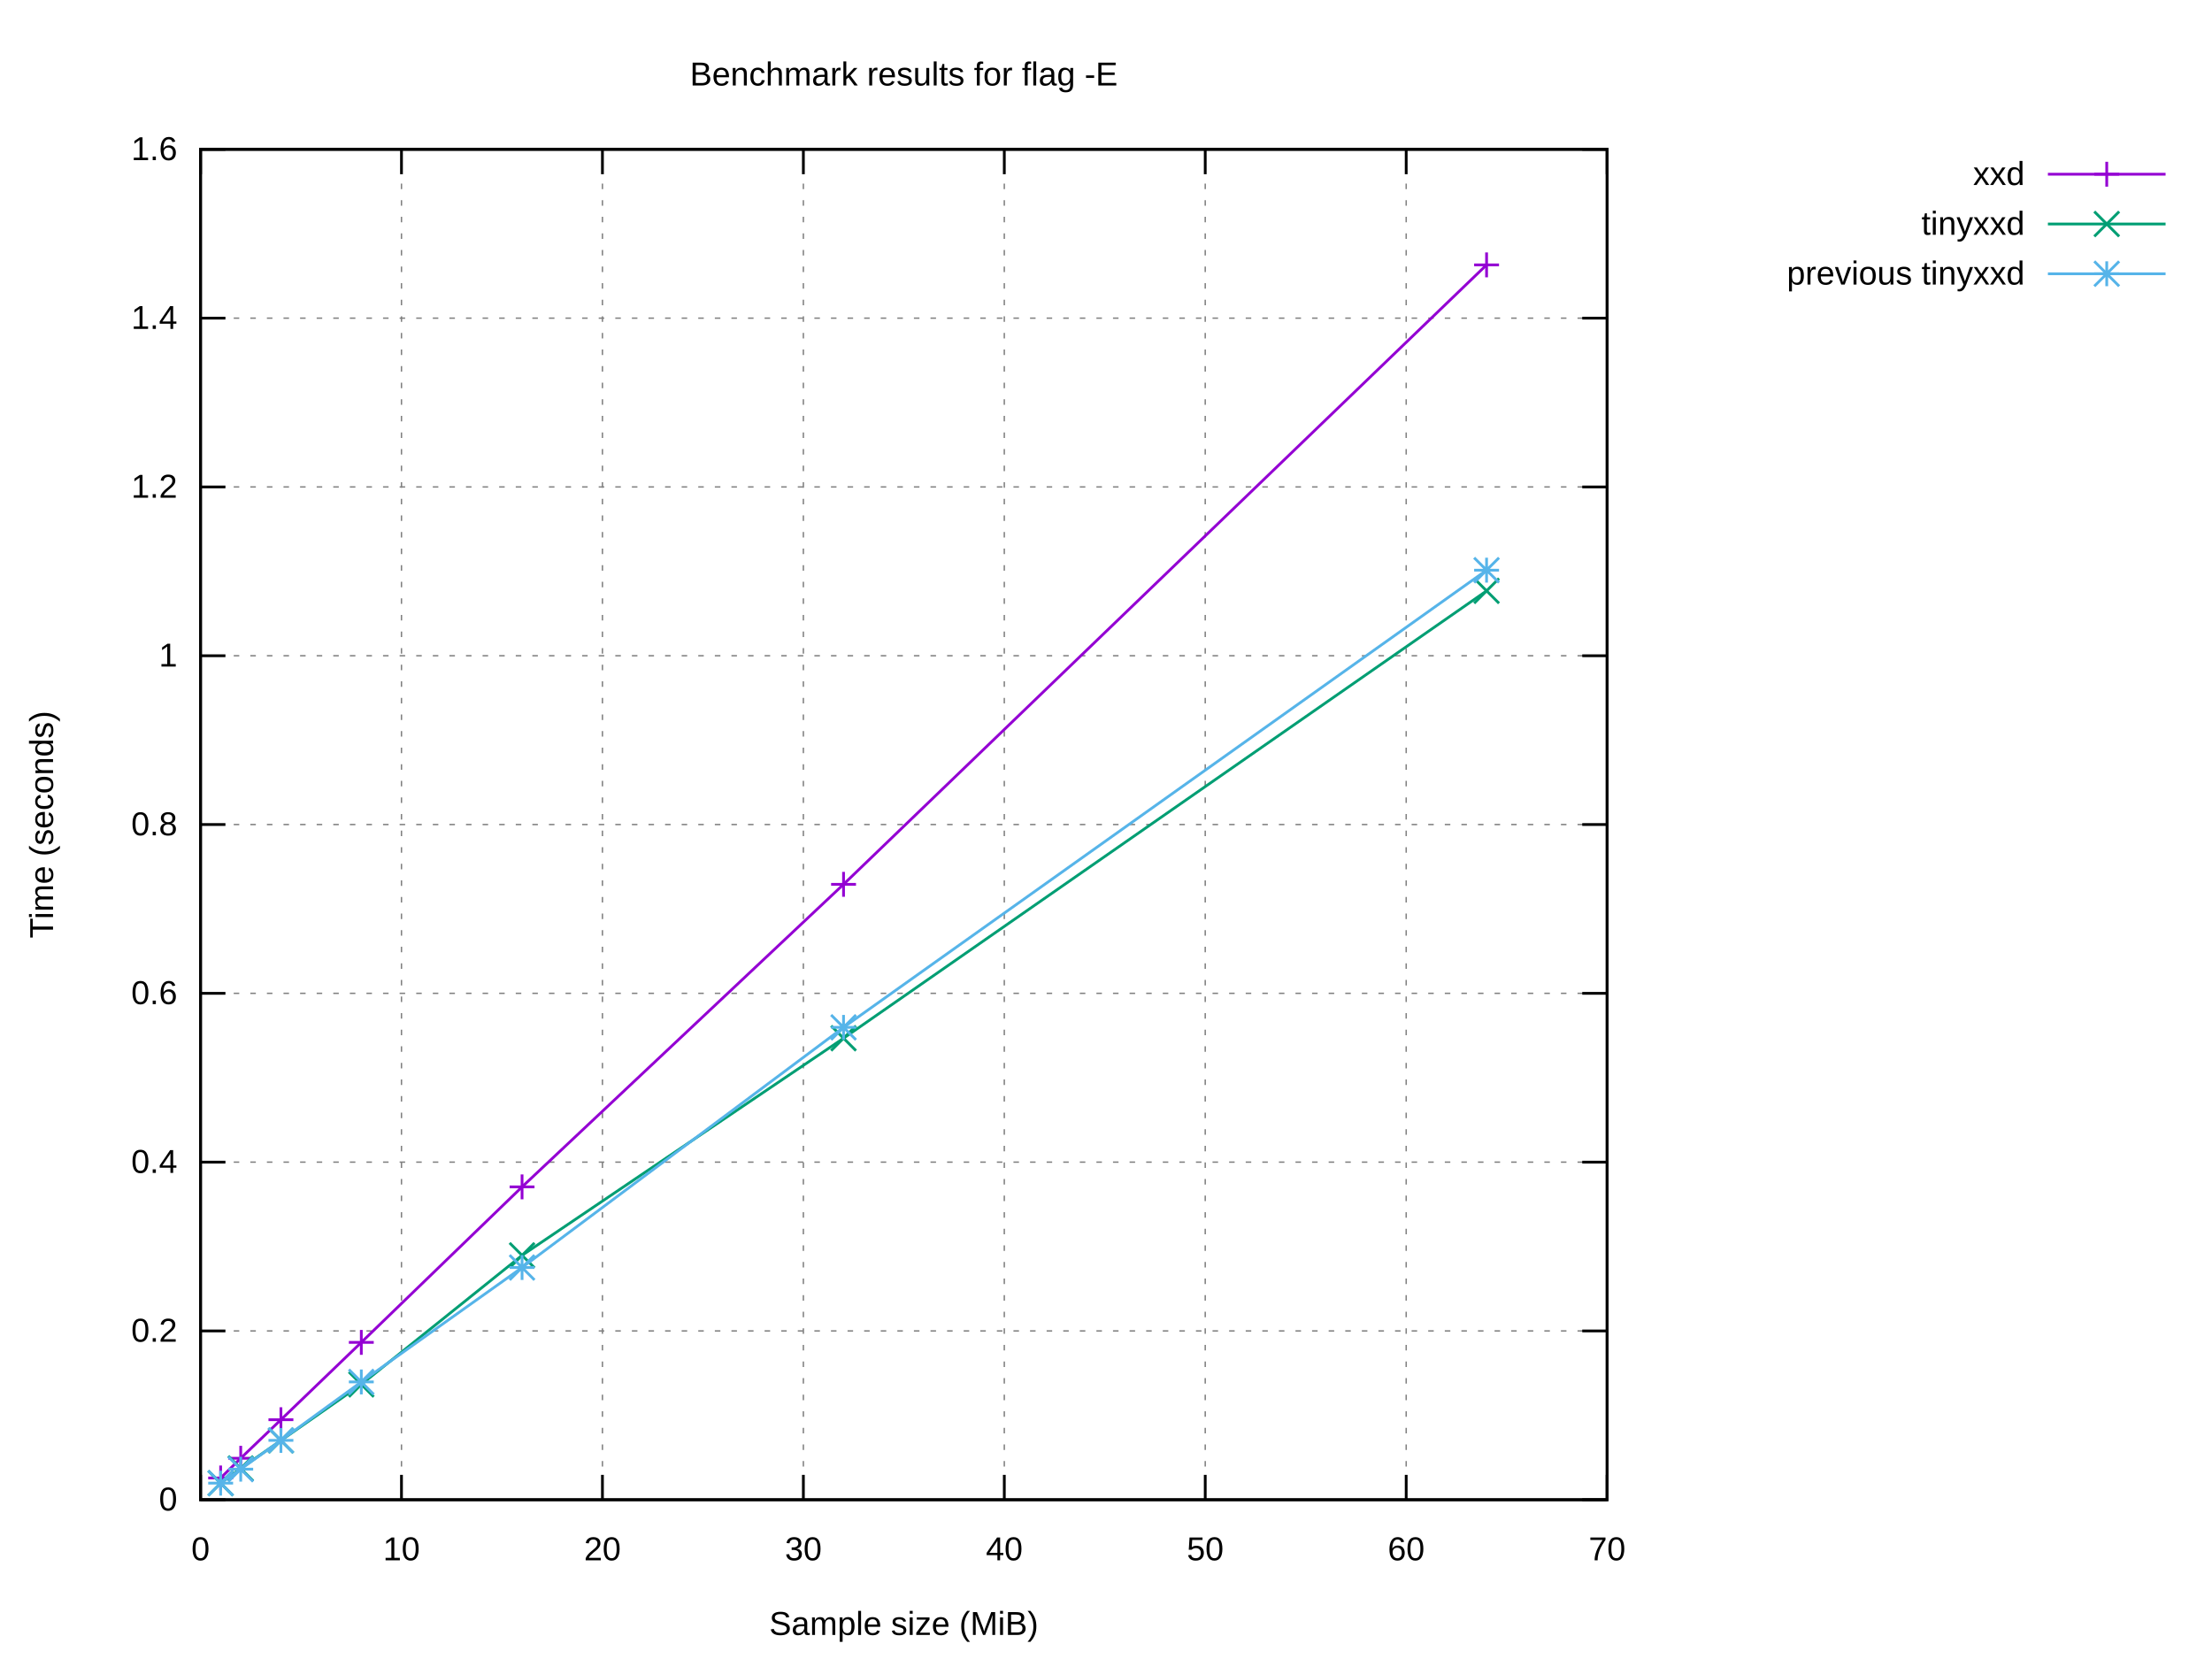
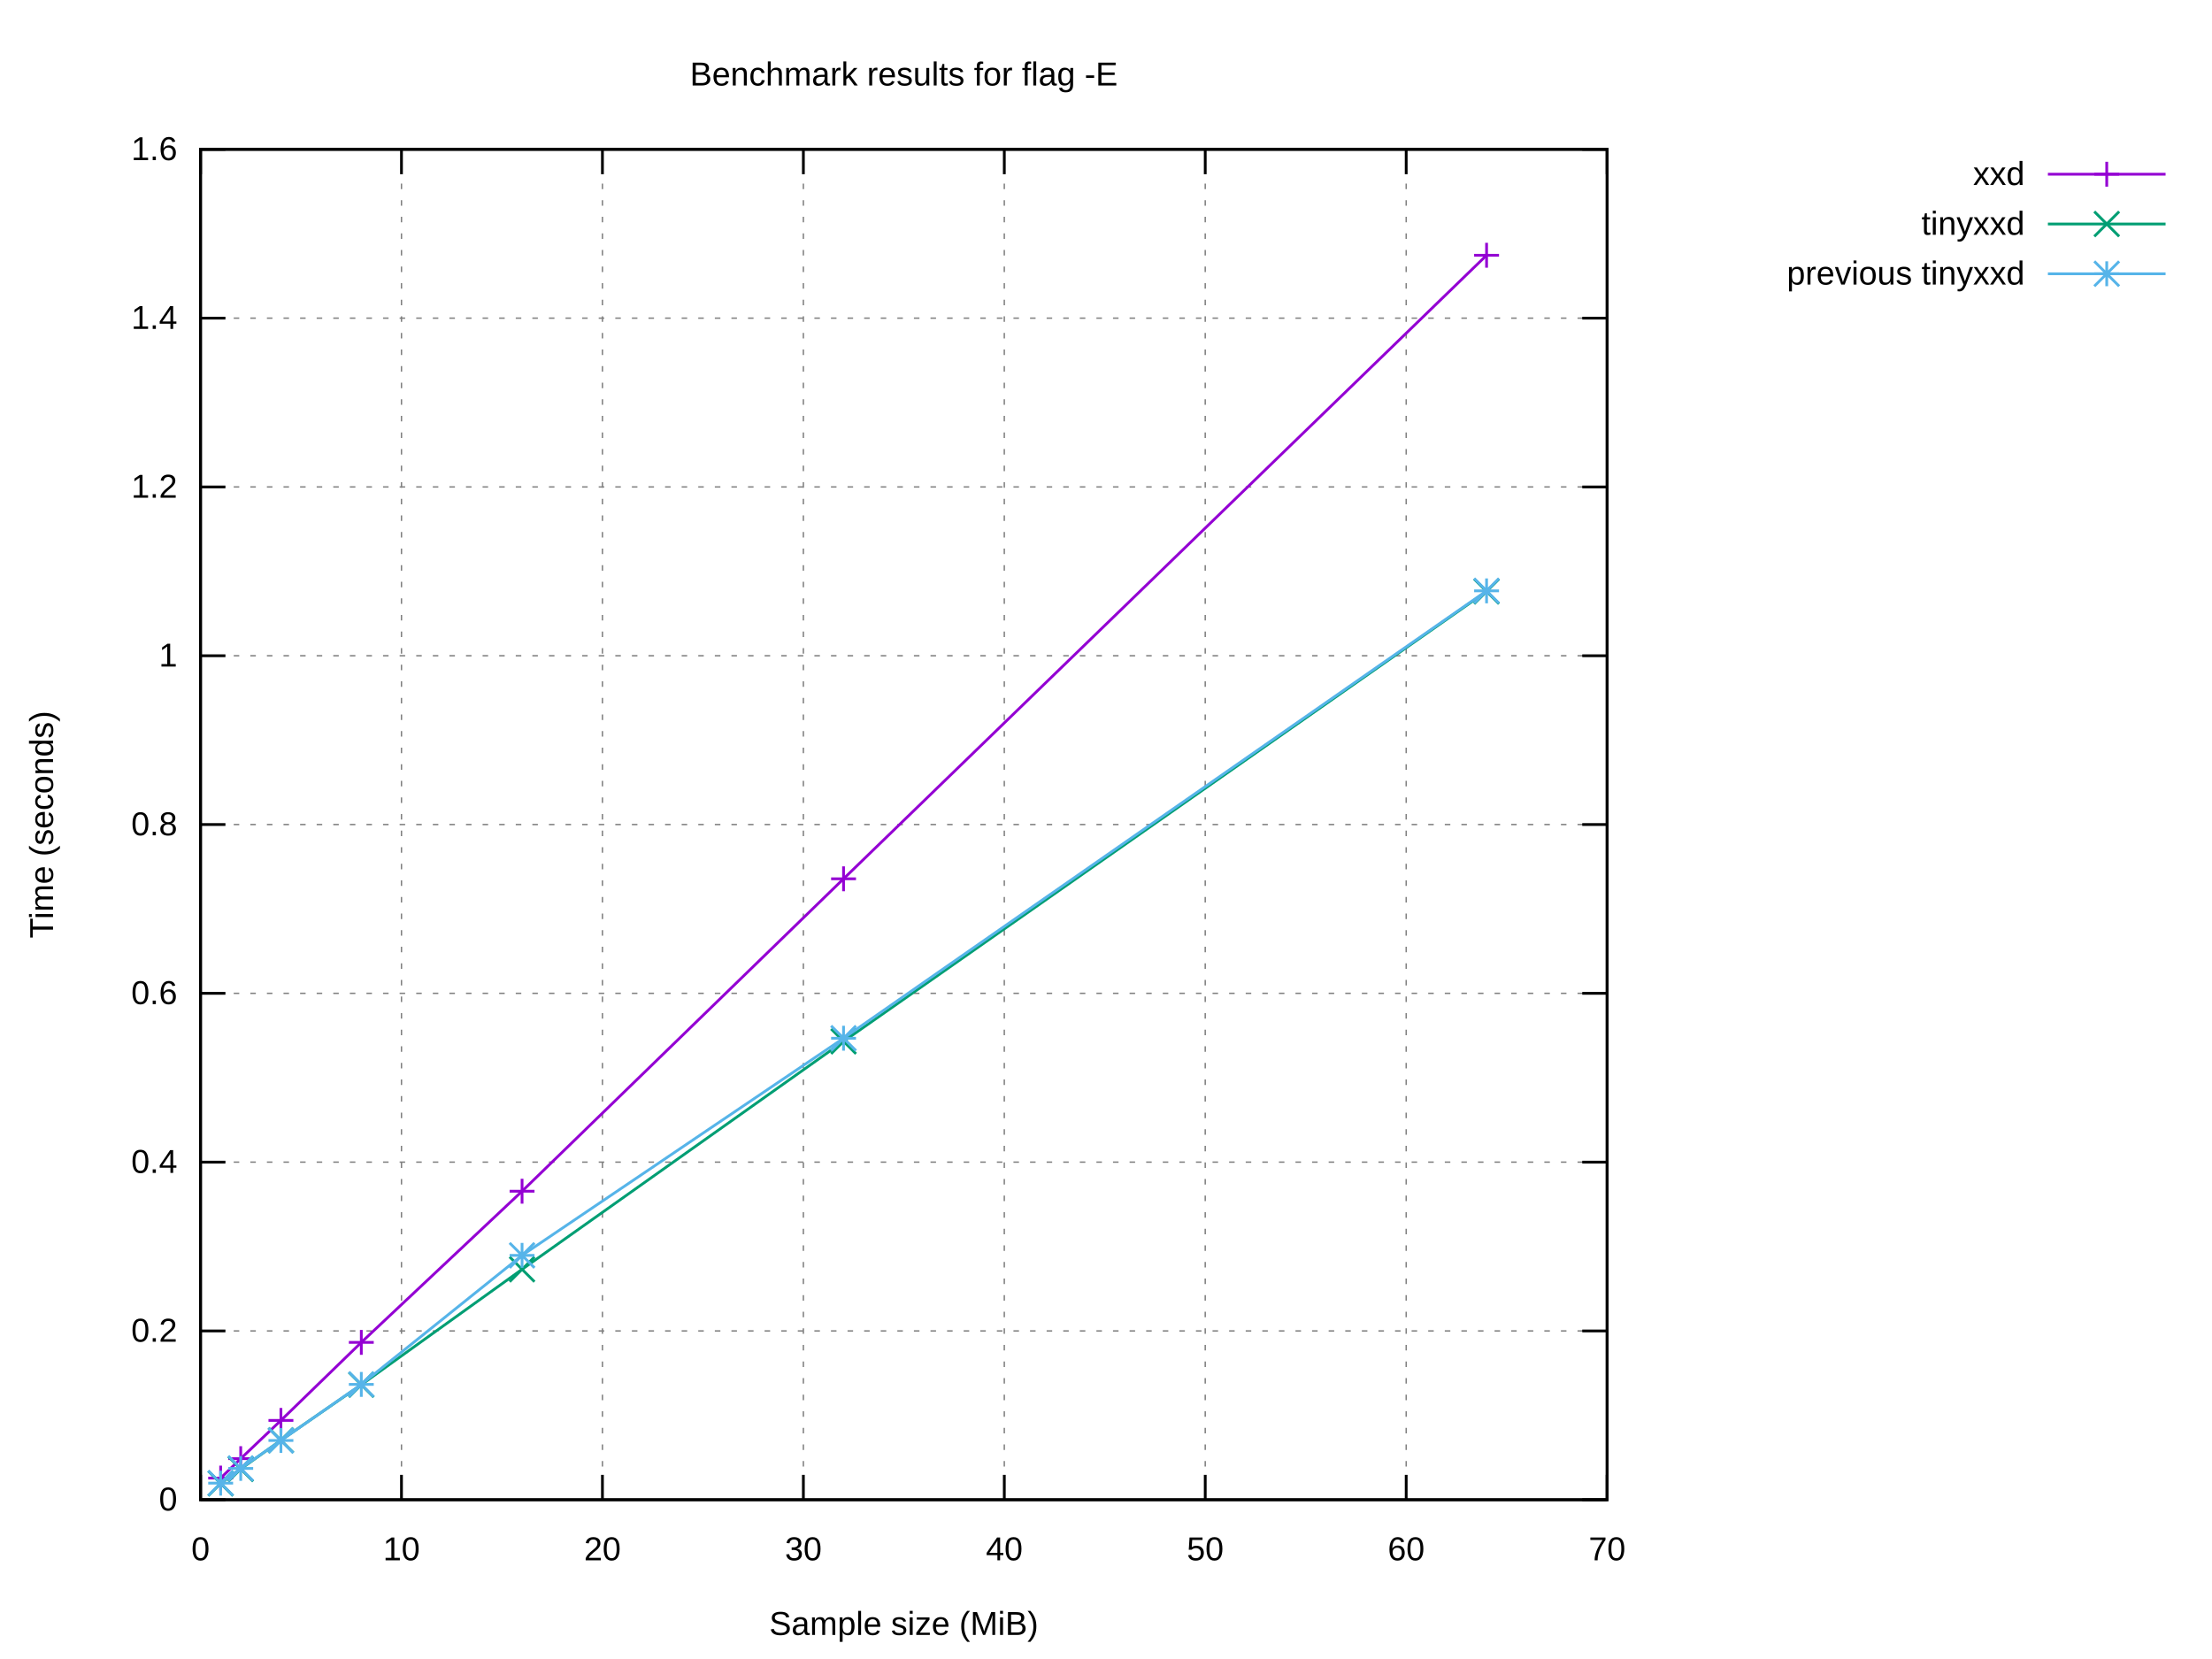
<svg xmlns="http://www.w3.org/2000/svg" xmlns:xlink="http://www.w3.org/1999/xlink" width="800" height="600" viewBox="0 0 800 600">
  <g id="gnuplot_canvas">
    <rect x="0" y="0" width="800" height="600" fill="#ffffff" />
    <defs>
      <circle id="gpDot" r="0.5" stroke-width="0.5" stroke="currentColor" />
      <path id="gpPt0" stroke-width="0.222" stroke="currentColor" d="M-1,0 h2 M0,-1 v2" />
      <path id="gpPt1" stroke-width="0.222" stroke="currentColor" d="M-1,-1 L1,1 M1,-1 L-1,1" />
      <path id="gpPt2" stroke-width="0.222" stroke="currentColor" d="M-1,0 L1,0 M0,-1 L0,1 M-1,-1 L1,1 M-1,1 L1,-1" />
      <rect id="gpPt3" stroke-width="0.222" stroke="currentColor" x="-1" y="-1" width="2" height="2" />
      <rect id="gpPt4" stroke-width="0.222" stroke="currentColor" fill="currentColor" x="-1" y="-1" width="2" height="2" />
      <circle id="gpPt5" stroke-width="0.222" stroke="currentColor" cx="0" cy="0" r="1" />
      <use xlink:href="#gpPt5" id="gpPt6" fill="currentColor" stroke="none" />
      <path id="gpPt7" stroke-width="0.222" stroke="currentColor" d="M0,-1.33 L-1.33,0.67 L1.33,0.67 z" />
      <use xlink:href="#gpPt7" id="gpPt8" fill="currentColor" stroke="none" />
      <use xlink:href="#gpPt7" id="gpPt9" stroke="currentColor" transform="rotate(180)" />
      <use xlink:href="#gpPt9" id="gpPt10" fill="currentColor" stroke="none" />
      <use xlink:href="#gpPt3" id="gpPt11" stroke="currentColor" transform="rotate(45)" />
      <use xlink:href="#gpPt11" id="gpPt12" fill="currentColor" stroke="none" />
      <path id="gpPt13" stroke-width="0.222" stroke="currentColor" d="M0,1.330 L1.265,0.411 L0.782,-1.067 L-0.782,-1.076 L-1.265,0.411 z" />
      <use xlink:href="#gpPt13" id="gpPt14" fill="currentColor" stroke="none" />
      <filter id="textbox" filterUnits="objectBoundingBox" x="0" y="0" height="1" width="1">
        <feFlood flood-color="#FFFFFF" flood-opacity="1" result="bgnd" />
        <feComposite in="SourceGraphic" in2="bgnd" operator="atop" />
      </filter>
      <filter id="greybox" filterUnits="objectBoundingBox" x="0" y="0" height="1" width="1">
        <feFlood flood-color="lightgrey" flood-opacity="1" result="grey" />
        <feComposite in="SourceGraphic" in2="grey" operator="atop" />
      </filter>
    </defs>
    <g fill="none" color="#FFFFFF" stroke="currentColor" stroke-width="1.00" stroke-linecap="butt" stroke-linejoin="miter">
</g>
    <g fill="none" color="black" stroke="currentColor" stroke-width="1.00" stroke-linecap="butt" stroke-linejoin="miter">
</g>
    <g fill="none" color="black" stroke="black" stroke-width="0.50" stroke-linecap="butt" stroke-linejoin="miter">
</g>
    <g fill="none" color="gray" stroke="currentColor" stroke-width="0.50" stroke-linecap="butt" stroke-linejoin="miter">
      <path stroke="gray" stroke-dasharray="2,4" class="gridline" d="M72.53,542.40 L581.24,542.40  " />
    </g>
    <g fill="none" color="gray" stroke="gray" stroke-width="1.00" stroke-linecap="butt" stroke-linejoin="miter">
</g>
    <g fill="none" color="black" stroke="currentColor" stroke-width="1.00" stroke-linecap="butt" stroke-linejoin="miter">
      <path stroke="black" d="M72.53,542.40 L81.53,542.40 M581.24,542.40 L572.24,542.40  " />
      <g transform="translate(64.14,546.30)" stroke="none" fill="black" font-family="Arial" font-size="12.00" text-anchor="end">
        <text>
          <tspan font-family="Arial"> 0</tspan>
        </text>
      </g>
    </g>
    <g fill="none" color="black" stroke="currentColor" stroke-width="1.00" stroke-linecap="butt" stroke-linejoin="miter">
</g>
    <g fill="none" color="black" stroke="black" stroke-width="0.50" stroke-linecap="butt" stroke-linejoin="miter">
</g>
    <g fill="none" color="gray" stroke="currentColor" stroke-width="0.50" stroke-linecap="butt" stroke-linejoin="miter">
      <path stroke="gray" stroke-dasharray="2,4" class="gridline" d="M72.53,481.35 L581.24,481.35  " />
    </g>
    <g fill="none" color="gray" stroke="gray" stroke-width="1.00" stroke-linecap="butt" stroke-linejoin="miter">
</g>
    <g fill="none" color="black" stroke="currentColor" stroke-width="1.00" stroke-linecap="butt" stroke-linejoin="miter">
      <path stroke="black" d="M72.53,481.35 L81.53,481.35 M581.24,481.35 L572.24,481.35  " />
      <g transform="translate(64.14,485.25)" stroke="none" fill="black" font-family="Arial" font-size="12.00" text-anchor="end">
        <text>
          <tspan font-family="Arial"> 0.2</tspan>
        </text>
      </g>
    </g>
    <g fill="none" color="black" stroke="currentColor" stroke-width="1.00" stroke-linecap="butt" stroke-linejoin="miter">
</g>
    <g fill="none" color="black" stroke="black" stroke-width="0.50" stroke-linecap="butt" stroke-linejoin="miter">
</g>
    <g fill="none" color="gray" stroke="currentColor" stroke-width="0.50" stroke-linecap="butt" stroke-linejoin="miter">
      <path stroke="gray" stroke-dasharray="2,4" class="gridline" d="M72.53,420.30 L581.24,420.30  " />
    </g>
    <g fill="none" color="gray" stroke="gray" stroke-width="1.00" stroke-linecap="butt" stroke-linejoin="miter">
</g>
    <g fill="none" color="black" stroke="currentColor" stroke-width="1.00" stroke-linecap="butt" stroke-linejoin="miter">
      <path stroke="black" d="M72.53,420.30 L81.53,420.30 M581.24,420.30 L572.24,420.30  " />
      <g transform="translate(64.14,424.20)" stroke="none" fill="black" font-family="Arial" font-size="12.00" text-anchor="end">
        <text>
          <tspan font-family="Arial"> 0.4</tspan>
        </text>
      </g>
    </g>
    <g fill="none" color="black" stroke="currentColor" stroke-width="1.00" stroke-linecap="butt" stroke-linejoin="miter">
</g>
    <g fill="none" color="black" stroke="black" stroke-width="0.50" stroke-linecap="butt" stroke-linejoin="miter">
</g>
    <g fill="none" color="gray" stroke="currentColor" stroke-width="0.50" stroke-linecap="butt" stroke-linejoin="miter">
      <path stroke="gray" stroke-dasharray="2,4" class="gridline" d="M72.53,359.25 L581.24,359.25  " />
    </g>
    <g fill="none" color="gray" stroke="gray" stroke-width="1.00" stroke-linecap="butt" stroke-linejoin="miter">
</g>
    <g fill="none" color="black" stroke="currentColor" stroke-width="1.00" stroke-linecap="butt" stroke-linejoin="miter">
      <path stroke="black" d="M72.53,359.25 L81.53,359.25 M581.24,359.25 L572.24,359.25  " />
      <g transform="translate(64.14,363.15)" stroke="none" fill="black" font-family="Arial" font-size="12.00" text-anchor="end">
        <text>
          <tspan font-family="Arial"> 0.6</tspan>
        </text>
      </g>
    </g>
    <g fill="none" color="black" stroke="currentColor" stroke-width="1.00" stroke-linecap="butt" stroke-linejoin="miter">
</g>
    <g fill="none" color="black" stroke="black" stroke-width="0.50" stroke-linecap="butt" stroke-linejoin="miter">
</g>
    <g fill="none" color="gray" stroke="currentColor" stroke-width="0.50" stroke-linecap="butt" stroke-linejoin="miter">
      <path stroke="gray" stroke-dasharray="2,4" class="gridline" d="M72.53,298.20 L581.24,298.20  " />
    </g>
    <g fill="none" color="gray" stroke="gray" stroke-width="1.00" stroke-linecap="butt" stroke-linejoin="miter">
</g>
    <g fill="none" color="black" stroke="currentColor" stroke-width="1.00" stroke-linecap="butt" stroke-linejoin="miter">
      <path stroke="black" d="M72.53,298.20 L81.53,298.20 M581.24,298.20 L572.24,298.20  " />
      <g transform="translate(64.14,302.10)" stroke="none" fill="black" font-family="Arial" font-size="12.00" text-anchor="end">
        <text>
          <tspan font-family="Arial"> 0.8</tspan>
        </text>
      </g>
    </g>
    <g fill="none" color="black" stroke="currentColor" stroke-width="1.00" stroke-linecap="butt" stroke-linejoin="miter">
</g>
    <g fill="none" color="black" stroke="black" stroke-width="0.50" stroke-linecap="butt" stroke-linejoin="miter">
</g>
    <g fill="none" color="gray" stroke="currentColor" stroke-width="0.50" stroke-linecap="butt" stroke-linejoin="miter">
      <path stroke="gray" stroke-dasharray="2,4" class="gridline" d="M72.53,237.16 L581.24,237.16  " />
    </g>
    <g fill="none" color="gray" stroke="gray" stroke-width="1.00" stroke-linecap="butt" stroke-linejoin="miter">
</g>
    <g fill="none" color="black" stroke="currentColor" stroke-width="1.00" stroke-linecap="butt" stroke-linejoin="miter">
      <path stroke="black" d="M72.53,237.16 L81.53,237.16 M581.24,237.16 L572.24,237.16  " />
      <g transform="translate(64.14,241.06)" stroke="none" fill="black" font-family="Arial" font-size="12.00" text-anchor="end">
        <text>
          <tspan font-family="Arial"> 1</tspan>
        </text>
      </g>
    </g>
    <g fill="none" color="black" stroke="currentColor" stroke-width="1.00" stroke-linecap="butt" stroke-linejoin="miter">
</g>
    <g fill="none" color="black" stroke="black" stroke-width="0.50" stroke-linecap="butt" stroke-linejoin="miter">
</g>
    <g fill="none" color="gray" stroke="currentColor" stroke-width="0.50" stroke-linecap="butt" stroke-linejoin="miter">
      <path stroke="gray" stroke-dasharray="2,4" class="gridline" d="M72.53,176.11 L581.24,176.11  " />
    </g>
    <g fill="none" color="gray" stroke="gray" stroke-width="1.00" stroke-linecap="butt" stroke-linejoin="miter">
</g>
    <g fill="none" color="black" stroke="currentColor" stroke-width="1.00" stroke-linecap="butt" stroke-linejoin="miter">
      <path stroke="black" d="M72.53,176.11 L81.53,176.11 M581.24,176.11 L572.24,176.11  " />
      <g transform="translate(64.14,180.01)" stroke="none" fill="black" font-family="Arial" font-size="12.00" text-anchor="end">
        <text>
          <tspan font-family="Arial"> 1.2</tspan>
        </text>
      </g>
    </g>
    <g fill="none" color="black" stroke="currentColor" stroke-width="1.00" stroke-linecap="butt" stroke-linejoin="miter">
</g>
    <g fill="none" color="black" stroke="black" stroke-width="0.50" stroke-linecap="butt" stroke-linejoin="miter">
</g>
    <g fill="none" color="gray" stroke="currentColor" stroke-width="0.50" stroke-linecap="butt" stroke-linejoin="miter">
      <path stroke="gray" stroke-dasharray="2,4" class="gridline" d="M72.53,115.06 L581.24,115.06  " />
    </g>
    <g fill="none" color="gray" stroke="gray" stroke-width="1.00" stroke-linecap="butt" stroke-linejoin="miter">
</g>
    <g fill="none" color="black" stroke="currentColor" stroke-width="1.00" stroke-linecap="butt" stroke-linejoin="miter">
      <path stroke="black" d="M72.53,115.06 L81.53,115.06 M581.24,115.06 L572.24,115.06  " />
      <g transform="translate(64.14,118.96)" stroke="none" fill="black" font-family="Arial" font-size="12.00" text-anchor="end">
        <text>
          <tspan font-family="Arial"> 1.4</tspan>
        </text>
      </g>
    </g>
    <g fill="none" color="black" stroke="currentColor" stroke-width="1.00" stroke-linecap="butt" stroke-linejoin="miter">
</g>
    <g fill="none" color="black" stroke="black" stroke-width="0.50" stroke-linecap="butt" stroke-linejoin="miter">
</g>
    <g fill="none" color="gray" stroke="currentColor" stroke-width="0.50" stroke-linecap="butt" stroke-linejoin="miter">
      <path stroke="gray" stroke-dasharray="2,4" class="gridline" d="M72.53,54.01 L581.24,54.01  " />
    </g>
    <g fill="none" color="gray" stroke="gray" stroke-width="1.00" stroke-linecap="butt" stroke-linejoin="miter">
</g>
    <g fill="none" color="black" stroke="currentColor" stroke-width="1.00" stroke-linecap="butt" stroke-linejoin="miter">
      <path stroke="black" d="M72.53,54.01 L81.53,54.01 M581.24,54.01 L572.24,54.01  " />
      <g transform="translate(64.14,57.91)" stroke="none" fill="black" font-family="Arial" font-size="12.00" text-anchor="end">
        <text>
          <tspan font-family="Arial"> 1.6</tspan>
        </text>
      </g>
    </g>
    <g fill="none" color="black" stroke="currentColor" stroke-width="1.00" stroke-linecap="butt" stroke-linejoin="miter">
</g>
    <g fill="none" color="black" stroke="black" stroke-width="0.50" stroke-linecap="butt" stroke-linejoin="miter">
</g>
    <g fill="none" color="gray" stroke="currentColor" stroke-width="0.50" stroke-linecap="butt" stroke-linejoin="miter">
      <path stroke="gray" stroke-dasharray="2,4" class="gridline" d="M72.53,542.40 L72.53,54.01  " />
    </g>
    <g fill="none" color="gray" stroke="gray" stroke-width="1.00" stroke-linecap="butt" stroke-linejoin="miter">
</g>
    <g fill="none" color="black" stroke="currentColor" stroke-width="1.00" stroke-linecap="butt" stroke-linejoin="miter">
      <path stroke="black" d="M72.53,542.40 L72.53,533.40 M72.53,54.01 L72.53,63.01  " />
      <g transform="translate(72.53,564.30)" stroke="none" fill="black" font-family="Arial" font-size="12.00" text-anchor="middle">
        <text>
          <tspan font-family="Arial"> 0</tspan>
        </text>
      </g>
    </g>
    <g fill="none" color="black" stroke="currentColor" stroke-width="1.00" stroke-linecap="butt" stroke-linejoin="miter">
</g>
    <g fill="none" color="black" stroke="black" stroke-width="0.50" stroke-linecap="butt" stroke-linejoin="miter">
</g>
    <g fill="none" color="gray" stroke="currentColor" stroke-width="0.50" stroke-linecap="butt" stroke-linejoin="miter">
      <path stroke="gray" stroke-dasharray="2,4" class="gridline" d="M145.20,542.40 L145.20,54.01  " />
    </g>
    <g fill="none" color="gray" stroke="gray" stroke-width="1.00" stroke-linecap="butt" stroke-linejoin="miter">
</g>
    <g fill="none" color="black" stroke="currentColor" stroke-width="1.00" stroke-linecap="butt" stroke-linejoin="miter">
      <path stroke="black" d="M145.20,542.40 L145.20,533.40 M145.20,54.01 L145.20,63.01  " />
      <g transform="translate(145.20,564.30)" stroke="none" fill="black" font-family="Arial" font-size="12.00" text-anchor="middle">
        <text>
          <tspan font-family="Arial"> 10</tspan>
        </text>
      </g>
    </g>
    <g fill="none" color="black" stroke="currentColor" stroke-width="1.00" stroke-linecap="butt" stroke-linejoin="miter">
</g>
    <g fill="none" color="black" stroke="black" stroke-width="0.50" stroke-linecap="butt" stroke-linejoin="miter">
</g>
    <g fill="none" color="gray" stroke="currentColor" stroke-width="0.50" stroke-linecap="butt" stroke-linejoin="miter">
      <path stroke="gray" stroke-dasharray="2,4" class="gridline" d="M217.88,542.40 L217.88,54.01  " />
    </g>
    <g fill="none" color="gray" stroke="gray" stroke-width="1.00" stroke-linecap="butt" stroke-linejoin="miter">
</g>
    <g fill="none" color="black" stroke="currentColor" stroke-width="1.00" stroke-linecap="butt" stroke-linejoin="miter">
      <path stroke="black" d="M217.88,542.40 L217.88,533.40 M217.88,54.01 L217.88,63.01  " />
      <g transform="translate(217.88,564.30)" stroke="none" fill="black" font-family="Arial" font-size="12.00" text-anchor="middle">
        <text>
          <tspan font-family="Arial"> 20</tspan>
        </text>
      </g>
    </g>
    <g fill="none" color="black" stroke="currentColor" stroke-width="1.00" stroke-linecap="butt" stroke-linejoin="miter">
</g>
    <g fill="none" color="black" stroke="black" stroke-width="0.50" stroke-linecap="butt" stroke-linejoin="miter">
</g>
    <g fill="none" color="gray" stroke="currentColor" stroke-width="0.50" stroke-linecap="butt" stroke-linejoin="miter">
      <path stroke="gray" stroke-dasharray="2,4" class="gridline" d="M290.55,542.40 L290.55,54.01  " />
    </g>
    <g fill="none" color="gray" stroke="gray" stroke-width="1.00" stroke-linecap="butt" stroke-linejoin="miter">
</g>
    <g fill="none" color="black" stroke="currentColor" stroke-width="1.00" stroke-linecap="butt" stroke-linejoin="miter">
      <path stroke="black" d="M290.55,542.40 L290.55,533.40 M290.55,54.01 L290.55,63.01  " />
      <g transform="translate(290.55,564.30)" stroke="none" fill="black" font-family="Arial" font-size="12.00" text-anchor="middle">
        <text>
          <tspan font-family="Arial"> 30</tspan>
        </text>
      </g>
    </g>
    <g fill="none" color="black" stroke="currentColor" stroke-width="1.00" stroke-linecap="butt" stroke-linejoin="miter">
</g>
    <g fill="none" color="black" stroke="black" stroke-width="0.50" stroke-linecap="butt" stroke-linejoin="miter">
</g>
    <g fill="none" color="gray" stroke="currentColor" stroke-width="0.50" stroke-linecap="butt" stroke-linejoin="miter">
      <path stroke="gray" stroke-dasharray="2,4" class="gridline" d="M363.22,542.40 L363.22,54.01  " />
    </g>
    <g fill="none" color="gray" stroke="gray" stroke-width="1.00" stroke-linecap="butt" stroke-linejoin="miter">
</g>
    <g fill="none" color="black" stroke="currentColor" stroke-width="1.00" stroke-linecap="butt" stroke-linejoin="miter">
      <path stroke="black" d="M363.22,542.40 L363.22,533.40 M363.22,54.01 L363.22,63.01  " />
      <g transform="translate(363.22,564.30)" stroke="none" fill="black" font-family="Arial" font-size="12.00" text-anchor="middle">
        <text>
          <tspan font-family="Arial"> 40</tspan>
        </text>
      </g>
    </g>
    <g fill="none" color="black" stroke="currentColor" stroke-width="1.00" stroke-linecap="butt" stroke-linejoin="miter">
</g>
    <g fill="none" color="black" stroke="black" stroke-width="0.50" stroke-linecap="butt" stroke-linejoin="miter">
</g>
    <g fill="none" color="gray" stroke="currentColor" stroke-width="0.50" stroke-linecap="butt" stroke-linejoin="miter">
      <path stroke="gray" stroke-dasharray="2,4" class="gridline" d="M435.89,542.40 L435.89,54.01  " />
    </g>
    <g fill="none" color="gray" stroke="gray" stroke-width="1.00" stroke-linecap="butt" stroke-linejoin="miter">
</g>
    <g fill="none" color="black" stroke="currentColor" stroke-width="1.00" stroke-linecap="butt" stroke-linejoin="miter">
      <path stroke="black" d="M435.89,542.40 L435.89,533.40 M435.89,54.01 L435.89,63.01  " />
      <g transform="translate(435.89,564.30)" stroke="none" fill="black" font-family="Arial" font-size="12.00" text-anchor="middle">
        <text>
          <tspan font-family="Arial"> 50</tspan>
        </text>
      </g>
    </g>
    <g fill="none" color="black" stroke="currentColor" stroke-width="1.00" stroke-linecap="butt" stroke-linejoin="miter">
</g>
    <g fill="none" color="black" stroke="black" stroke-width="0.50" stroke-linecap="butt" stroke-linejoin="miter">
</g>
    <g fill="none" color="gray" stroke="currentColor" stroke-width="0.50" stroke-linecap="butt" stroke-linejoin="miter">
      <path stroke="gray" stroke-dasharray="2,4" class="gridline" d="M508.57,542.40 L508.57,54.01  " />
    </g>
    <g fill="none" color="gray" stroke="gray" stroke-width="1.00" stroke-linecap="butt" stroke-linejoin="miter">
</g>
    <g fill="none" color="black" stroke="currentColor" stroke-width="1.00" stroke-linecap="butt" stroke-linejoin="miter">
      <path stroke="black" d="M508.57,542.40 L508.57,533.40 M508.57,54.01 L508.57,63.01  " />
      <g transform="translate(508.57,564.30)" stroke="none" fill="black" font-family="Arial" font-size="12.00" text-anchor="middle">
        <text>
          <tspan font-family="Arial"> 60</tspan>
        </text>
      </g>
    </g>
    <g fill="none" color="black" stroke="currentColor" stroke-width="1.00" stroke-linecap="butt" stroke-linejoin="miter">
</g>
    <g fill="none" color="black" stroke="black" stroke-width="0.50" stroke-linecap="butt" stroke-linejoin="miter">
</g>
    <g fill="none" color="gray" stroke="currentColor" stroke-width="0.50" stroke-linecap="butt" stroke-linejoin="miter">
      <path stroke="gray" stroke-dasharray="2,4" class="gridline" d="M581.24,542.40 L581.24,54.01  " />
    </g>
    <g fill="none" color="gray" stroke="gray" stroke-width="1.00" stroke-linecap="butt" stroke-linejoin="miter">
</g>
    <g fill="none" color="black" stroke="currentColor" stroke-width="1.00" stroke-linecap="butt" stroke-linejoin="miter">
      <path stroke="black" d="M581.24,542.40 L581.24,533.40 M581.24,54.01 L581.24,63.01  " />
      <g transform="translate(581.24,564.30)" stroke="none" fill="black" font-family="Arial" font-size="12.00" text-anchor="middle">
        <text>
          <tspan font-family="Arial"> 70</tspan>
        </text>
      </g>
    </g>
    <g fill="none" color="black" stroke="currentColor" stroke-width="1.00" stroke-linecap="butt" stroke-linejoin="miter">
</g>
    <g fill="none" color="black" stroke="currentColor" stroke-width="1.00" stroke-linecap="butt" stroke-linejoin="miter">
      <path stroke="black" d="M72.53,54.01 L72.53,542.40 L581.24,542.40 L581.24,54.01 L72.53,54.01 Z  " />
    </g>
    <g fill="none" color="black" stroke="currentColor" stroke-width="1.00" stroke-linecap="butt" stroke-linejoin="miter">
</g>
    <g id="gnuplot_plot_1">
      <g fill="none" color="black" stroke="currentColor" stroke-width="1.00" stroke-linecap="butt" stroke-linejoin="miter">
        <g transform="translate(732.26,66.91)" stroke="none" fill="black" font-family="Arial" font-size="12.00" text-anchor="end">
          <text>
            <tspan font-family="Arial">xxd</tspan>
          </text>
        </g>
      </g>
      <g fill="none" color="black" stroke="currentColor" stroke-width="1.00" stroke-linecap="butt" stroke-linejoin="miter">
-         <path stroke="rgb(148,   0, 211)" d="M740.65,63.01 L783.21,63.01 M537.64,95.80 L305.08,319.83 L188.81,429.25 L130.67,485.49 L101.60,513.46 L87.06,527.40   L79.80,534.53  " />
-         <use xlink:href="#gpPt0" transform="translate(537.64,95.80) scale(4.50)" color="rgb(148,   0, 211)" />
-         <use xlink:href="#gpPt0" transform="translate(305.08,319.83) scale(4.50)" color="rgb(148,   0, 211)" />
-         <use xlink:href="#gpPt0" transform="translate(188.81,429.25) scale(4.50)" color="rgb(148,   0, 211)" />
+         <path stroke="rgb(148,   0, 211)" d="M740.65,63.01 L783.21,63.01 M537.64,92.32 L305.08,317.83 L188.81,430.82 L130.67,485.49 L101.60,513.71 L87.06,527.54   L79.80,534.57  " />
+         <use xlink:href="#gpPt0" transform="translate(537.64,92.32) scale(4.50)" color="rgb(148,   0, 211)" />
+         <use xlink:href="#gpPt0" transform="translate(305.08,317.83) scale(4.50)" color="rgb(148,   0, 211)" />
+         <use xlink:href="#gpPt0" transform="translate(188.81,430.82) scale(4.50)" color="rgb(148,   0, 211)" />
        <use xlink:href="#gpPt0" transform="translate(130.67,485.49) scale(4.50)" color="rgb(148,   0, 211)" />
-         <use xlink:href="#gpPt0" transform="translate(101.60,513.46) scale(4.50)" color="rgb(148,   0, 211)" />
-         <use xlink:href="#gpPt0" transform="translate(87.06,527.40) scale(4.50)" color="rgb(148,   0, 211)" />
-         <use xlink:href="#gpPt0" transform="translate(79.80,534.53) scale(4.50)" color="rgb(148,   0, 211)" />
+         <use xlink:href="#gpPt0" transform="translate(101.60,513.71) scale(4.50)" color="rgb(148,   0, 211)" />
+         <use xlink:href="#gpPt0" transform="translate(87.06,527.54) scale(4.50)" color="rgb(148,   0, 211)" />
+         <use xlink:href="#gpPt0" transform="translate(79.80,534.57) scale(4.50)" color="rgb(148,   0, 211)" />
        <use xlink:href="#gpPt0" transform="translate(761.93,63.01) scale(4.50)" color="rgb(148,   0, 211)" />
      </g>
    </g>
    <g id="gnuplot_plot_2">
      <g fill="none" color="black" stroke="currentColor" stroke-width="1.00" stroke-linecap="butt" stroke-linejoin="miter">
        <g transform="translate(732.26,84.91)" stroke="none" fill="black" font-family="Arial" font-size="12.00" text-anchor="end">
          <text>
            <tspan font-family="Arial">tinyxxd</tspan>
          </text>
        </g>
      </g>
      <g fill="none" color="black" stroke="currentColor" stroke-width="1.00" stroke-linecap="butt" stroke-linejoin="miter">
-         <path stroke="rgb(  0, 158, 115)" d="M740.65,81.01 L783.21,81.01 M537.64,213.69 L305.08,375.49 L188.81,454.02 L130.67,500.69 L101.60,520.97 L87.06,531.08   L79.80,536.40  " />
-         <use xlink:href="#gpPt1" transform="translate(537.64,213.69) scale(4.50)" color="rgb(  0, 158, 115)" />
-         <use xlink:href="#gpPt1" transform="translate(305.08,375.49) scale(4.50)" color="rgb(  0, 158, 115)" />
-         <use xlink:href="#gpPt1" transform="translate(188.81,454.02) scale(4.50)" color="rgb(  0, 158, 115)" />
-         <use xlink:href="#gpPt1" transform="translate(130.67,500.69) scale(4.50)" color="rgb(  0, 158, 115)" />
-         <use xlink:href="#gpPt1" transform="translate(101.60,520.97) scale(4.50)" color="rgb(  0, 158, 115)" />
-         <use xlink:href="#gpPt1" transform="translate(87.06,531.08) scale(4.50)" color="rgb(  0, 158, 115)" />
-         <use xlink:href="#gpPt1" transform="translate(79.80,536.40) scale(4.50)" color="rgb(  0, 158, 115)" />
+         <path stroke="rgb(  0, 158, 115)" d="M740.65,81.01 L783.21,81.01 M537.64,213.90 L305.08,376.62 L188.81,459.07 L130.67,500.81 L101.60,520.90 L87.06,531.27   L79.80,536.49  " />
+         <use xlink:href="#gpPt1" transform="translate(537.64,213.90) scale(4.50)" color="rgb(  0, 158, 115)" />
+         <use xlink:href="#gpPt1" transform="translate(305.08,376.62) scale(4.50)" color="rgb(  0, 158, 115)" />
+         <use xlink:href="#gpPt1" transform="translate(188.81,459.07) scale(4.50)" color="rgb(  0, 158, 115)" />
+         <use xlink:href="#gpPt1" transform="translate(130.67,500.81) scale(4.50)" color="rgb(  0, 158, 115)" />
+         <use xlink:href="#gpPt1" transform="translate(101.60,520.90) scale(4.50)" color="rgb(  0, 158, 115)" />
+         <use xlink:href="#gpPt1" transform="translate(87.06,531.27) scale(4.50)" color="rgb(  0, 158, 115)" />
+         <use xlink:href="#gpPt1" transform="translate(79.80,536.49) scale(4.50)" color="rgb(  0, 158, 115)" />
        <use xlink:href="#gpPt1" transform="translate(761.93,81.01) scale(4.50)" color="rgb(  0, 158, 115)" />
      </g>
    </g>
    <g id="gnuplot_plot_3">
      <g fill="none" color="black" stroke="currentColor" stroke-width="1.00" stroke-linecap="butt" stroke-linejoin="miter">
        <g transform="translate(732.26,102.91)" stroke="none" fill="black" font-family="Arial" font-size="12.00" text-anchor="end">
          <text>
            <tspan font-family="Arial">previous tinyxxd</tspan>
          </text>
        </g>
      </g>
      <g fill="none" color="black" stroke="currentColor" stroke-width="1.00" stroke-linecap="butt" stroke-linejoin="miter">
-         <path stroke="rgb( 86, 180, 233)" d="M740.65,99.01 L783.21,99.01 M537.64,206.21 L305.08,371.56 L188.81,458.42 L130.67,499.79 L101.60,520.93 L87.06,531.34   L79.80,536.40  " />
-         <use xlink:href="#gpPt2" transform="translate(537.64,206.21) scale(4.50)" color="rgb( 86, 180, 233)" />
-         <use xlink:href="#gpPt2" transform="translate(305.08,371.56) scale(4.50)" color="rgb( 86, 180, 233)" />
-         <use xlink:href="#gpPt2" transform="translate(188.81,458.42) scale(4.50)" color="rgb( 86, 180, 233)" />
-         <use xlink:href="#gpPt2" transform="translate(130.67,499.79) scale(4.50)" color="rgb( 86, 180, 233)" />
-         <use xlink:href="#gpPt2" transform="translate(101.60,520.93) scale(4.50)" color="rgb( 86, 180, 233)" />
-         <use xlink:href="#gpPt2" transform="translate(87.06,531.34) scale(4.50)" color="rgb( 86, 180, 233)" />
+         <path stroke="rgb( 86, 180, 233)" d="M740.65,99.01 L783.21,99.01 M537.64,213.69 L305.08,375.49 L188.81,454.02 L130.67,500.69 L101.60,520.97 L87.06,531.08   L79.80,536.40  " />
+         <use xlink:href="#gpPt2" transform="translate(537.64,213.69) scale(4.50)" color="rgb( 86, 180, 233)" />
+         <use xlink:href="#gpPt2" transform="translate(305.08,375.49) scale(4.50)" color="rgb( 86, 180, 233)" />
+         <use xlink:href="#gpPt2" transform="translate(188.81,454.02) scale(4.50)" color="rgb( 86, 180, 233)" />
+         <use xlink:href="#gpPt2" transform="translate(130.67,500.69) scale(4.50)" color="rgb( 86, 180, 233)" />
+         <use xlink:href="#gpPt2" transform="translate(101.60,520.97) scale(4.50)" color="rgb( 86, 180, 233)" />
+         <use xlink:href="#gpPt2" transform="translate(87.06,531.08) scale(4.50)" color="rgb( 86, 180, 233)" />
        <use xlink:href="#gpPt2" transform="translate(79.80,536.40) scale(4.50)" color="rgb( 86, 180, 233)" />
        <use xlink:href="#gpPt2" transform="translate(761.93,99.01) scale(4.50)" color="rgb( 86, 180, 233)" />
      </g>
    </g>
    <g fill="none" color="#FFFFFF" stroke="rgb( 86, 180, 233)" stroke-width="2.00" stroke-linecap="butt" stroke-linejoin="miter">
</g>
    <g fill="none" color="black" stroke="currentColor" stroke-width="2.00" stroke-linecap="butt" stroke-linejoin="miter">
</g>
    <g fill="none" color="black" stroke="black" stroke-width="1.00" stroke-linecap="butt" stroke-linejoin="miter">
</g>
    <g fill="none" color="black" stroke="currentColor" stroke-width="1.00" stroke-linecap="butt" stroke-linejoin="miter">
      <path stroke="black" d="M72.53,54.01 L72.53,542.40 L581.24,542.40 L581.24,54.01 L72.53,54.01 Z  " />
      <g transform="translate(19.18,298.21) rotate(270.00)" stroke="none" fill="black" font-family="Arial" font-size="12.00" text-anchor="middle">
        <text>
          <tspan font-family="Arial">Time (seconds)</tspan>
        </text>
      </g>
    </g>
    <g fill="none" color="black" stroke="currentColor" stroke-width="1.00" stroke-linecap="butt" stroke-linejoin="miter">
      <g transform="translate(326.88,591.30)" stroke="none" fill="black" font-family="Arial" font-size="12.00" text-anchor="middle">
        <text>
          <tspan font-family="Arial">Sample size (MiB)</tspan>
        </text>
      </g>
    </g>
    <g fill="none" color="black" stroke="currentColor" stroke-width="1.00" stroke-linecap="butt" stroke-linejoin="miter">
</g>
    <g fill="none" color="black" stroke="currentColor" stroke-width="1.00" stroke-linecap="butt" stroke-linejoin="miter">
      <g transform="translate(326.88,30.91)" stroke="none" fill="black" font-family="Arial" font-size="12.00" text-anchor="middle">
        <text>
          <tspan font-family="Arial">Benchmark results for flag -E</tspan>
        </text>
      </g>
    </g>
    <g fill="none" color="black" stroke="currentColor" stroke-width="1.00" stroke-linecap="butt" stroke-linejoin="miter">
</g>
  </g>
</svg>
